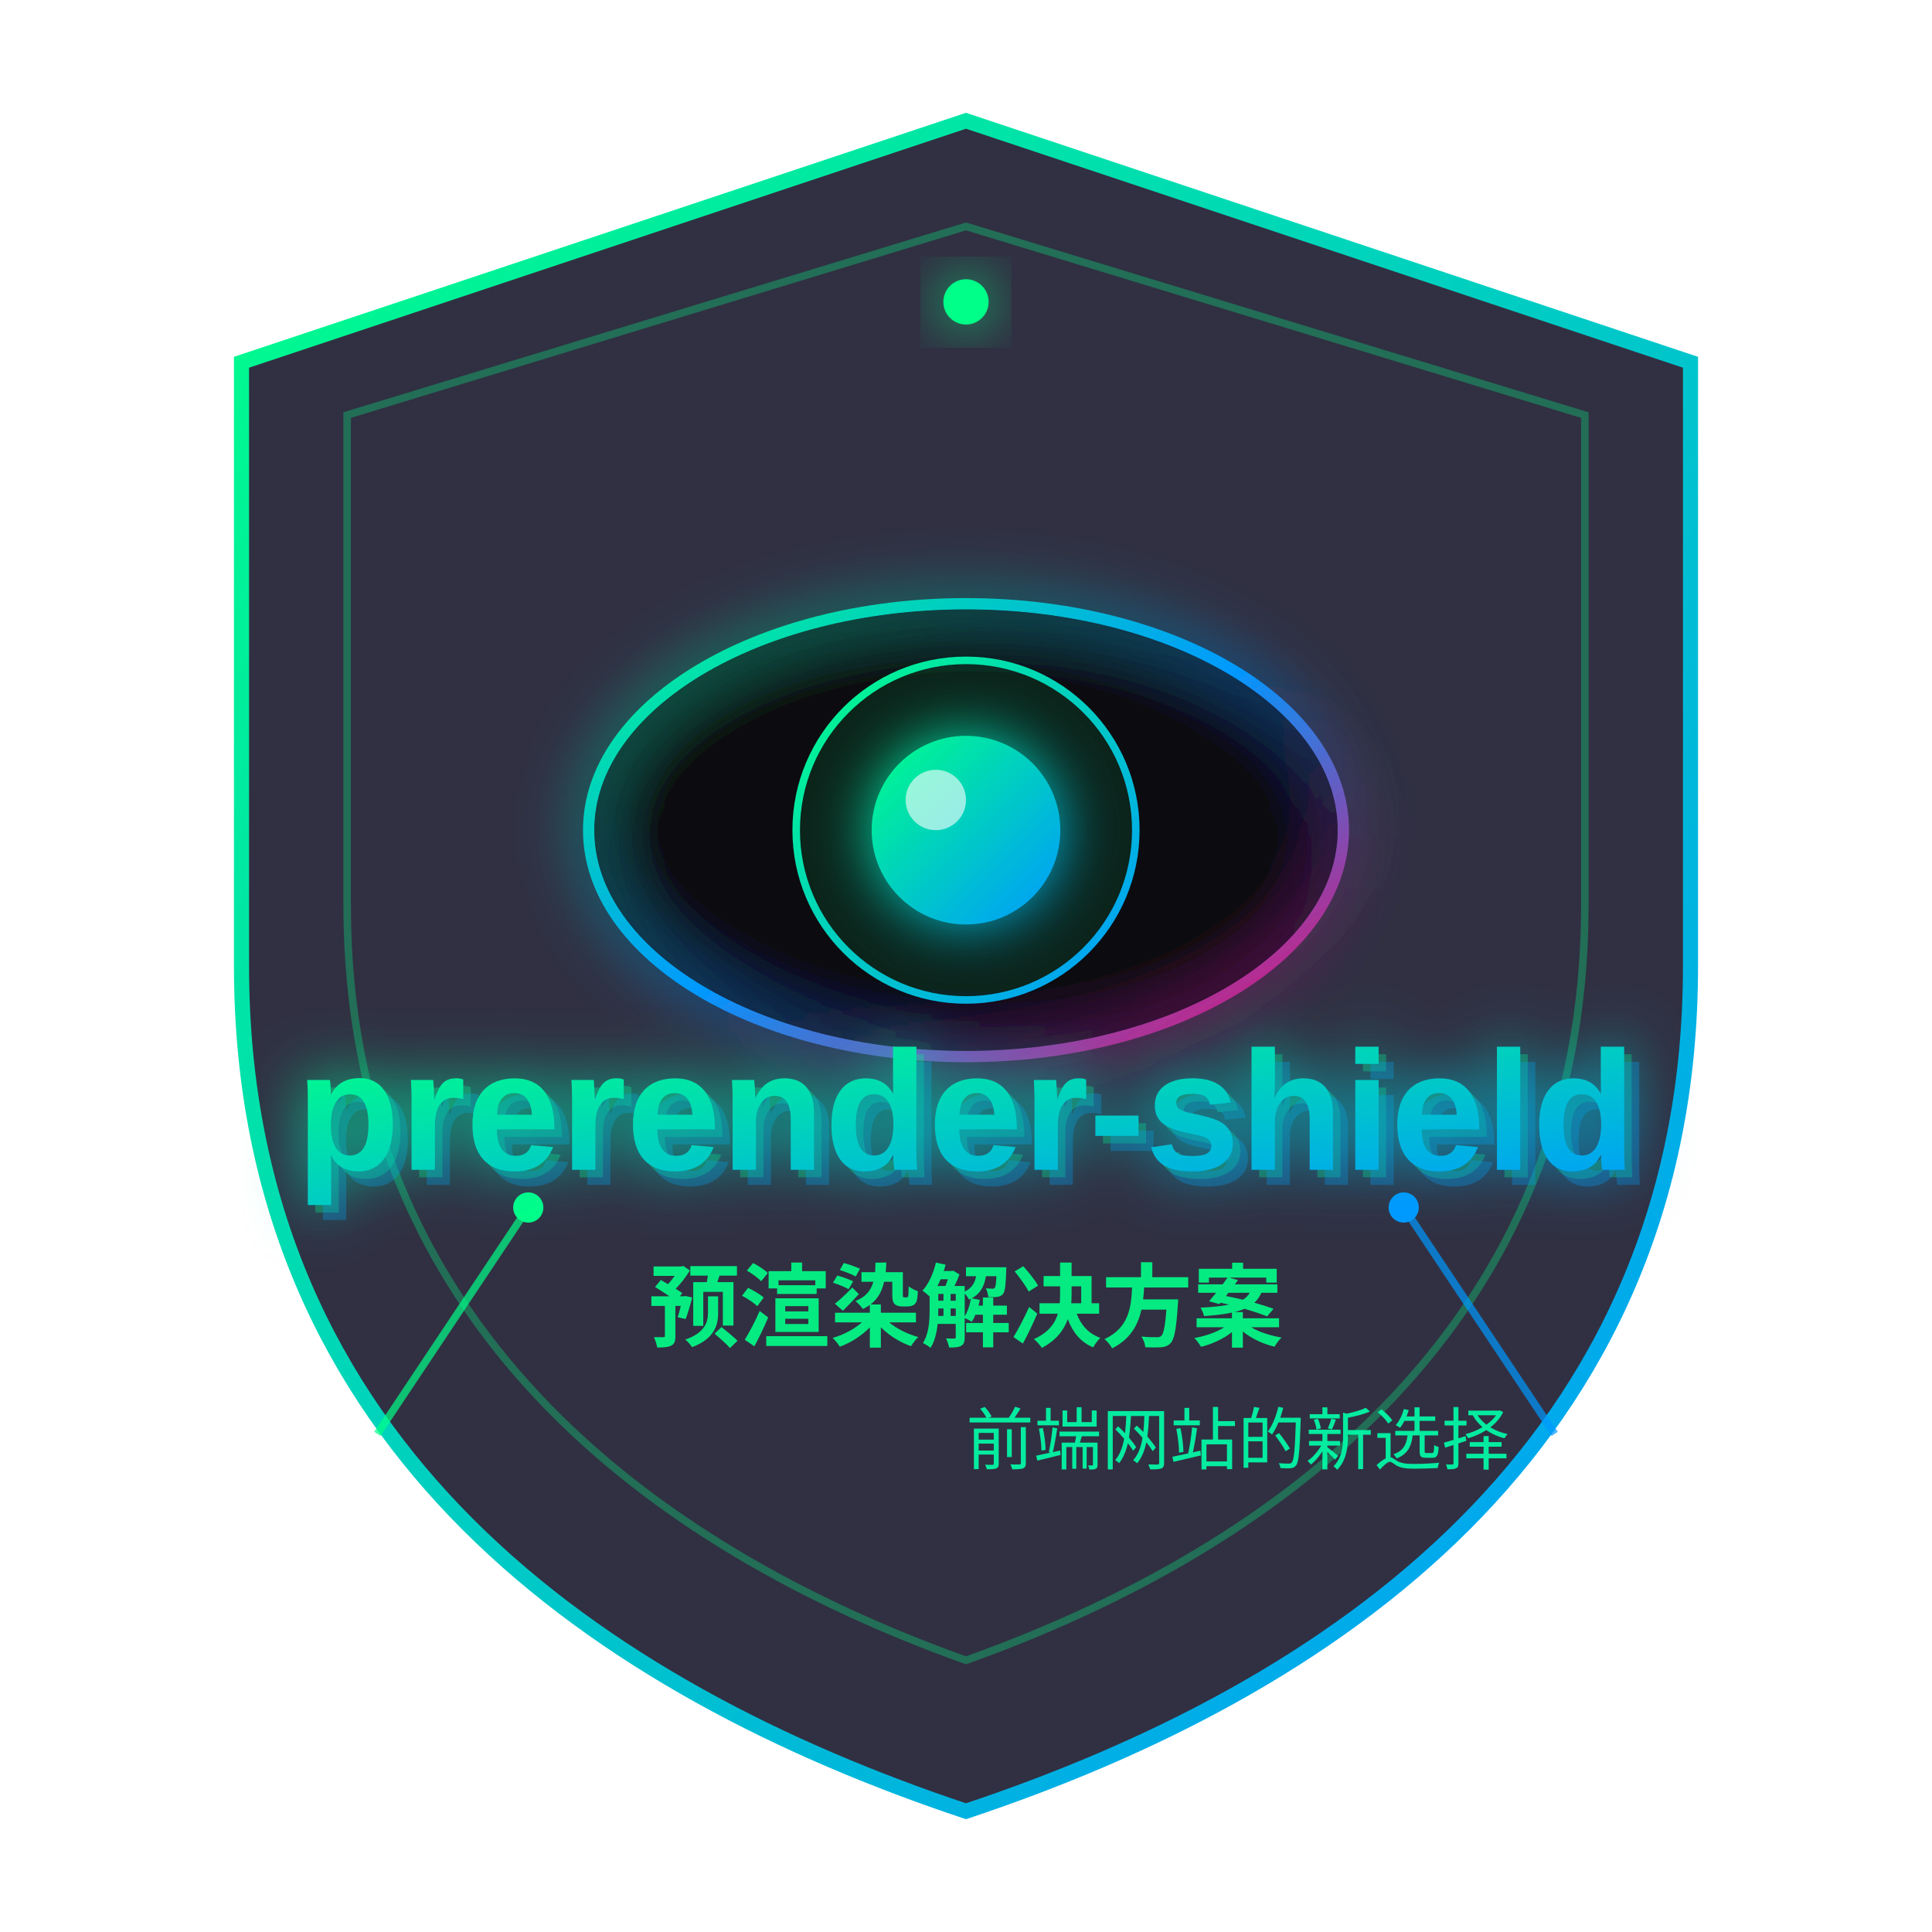
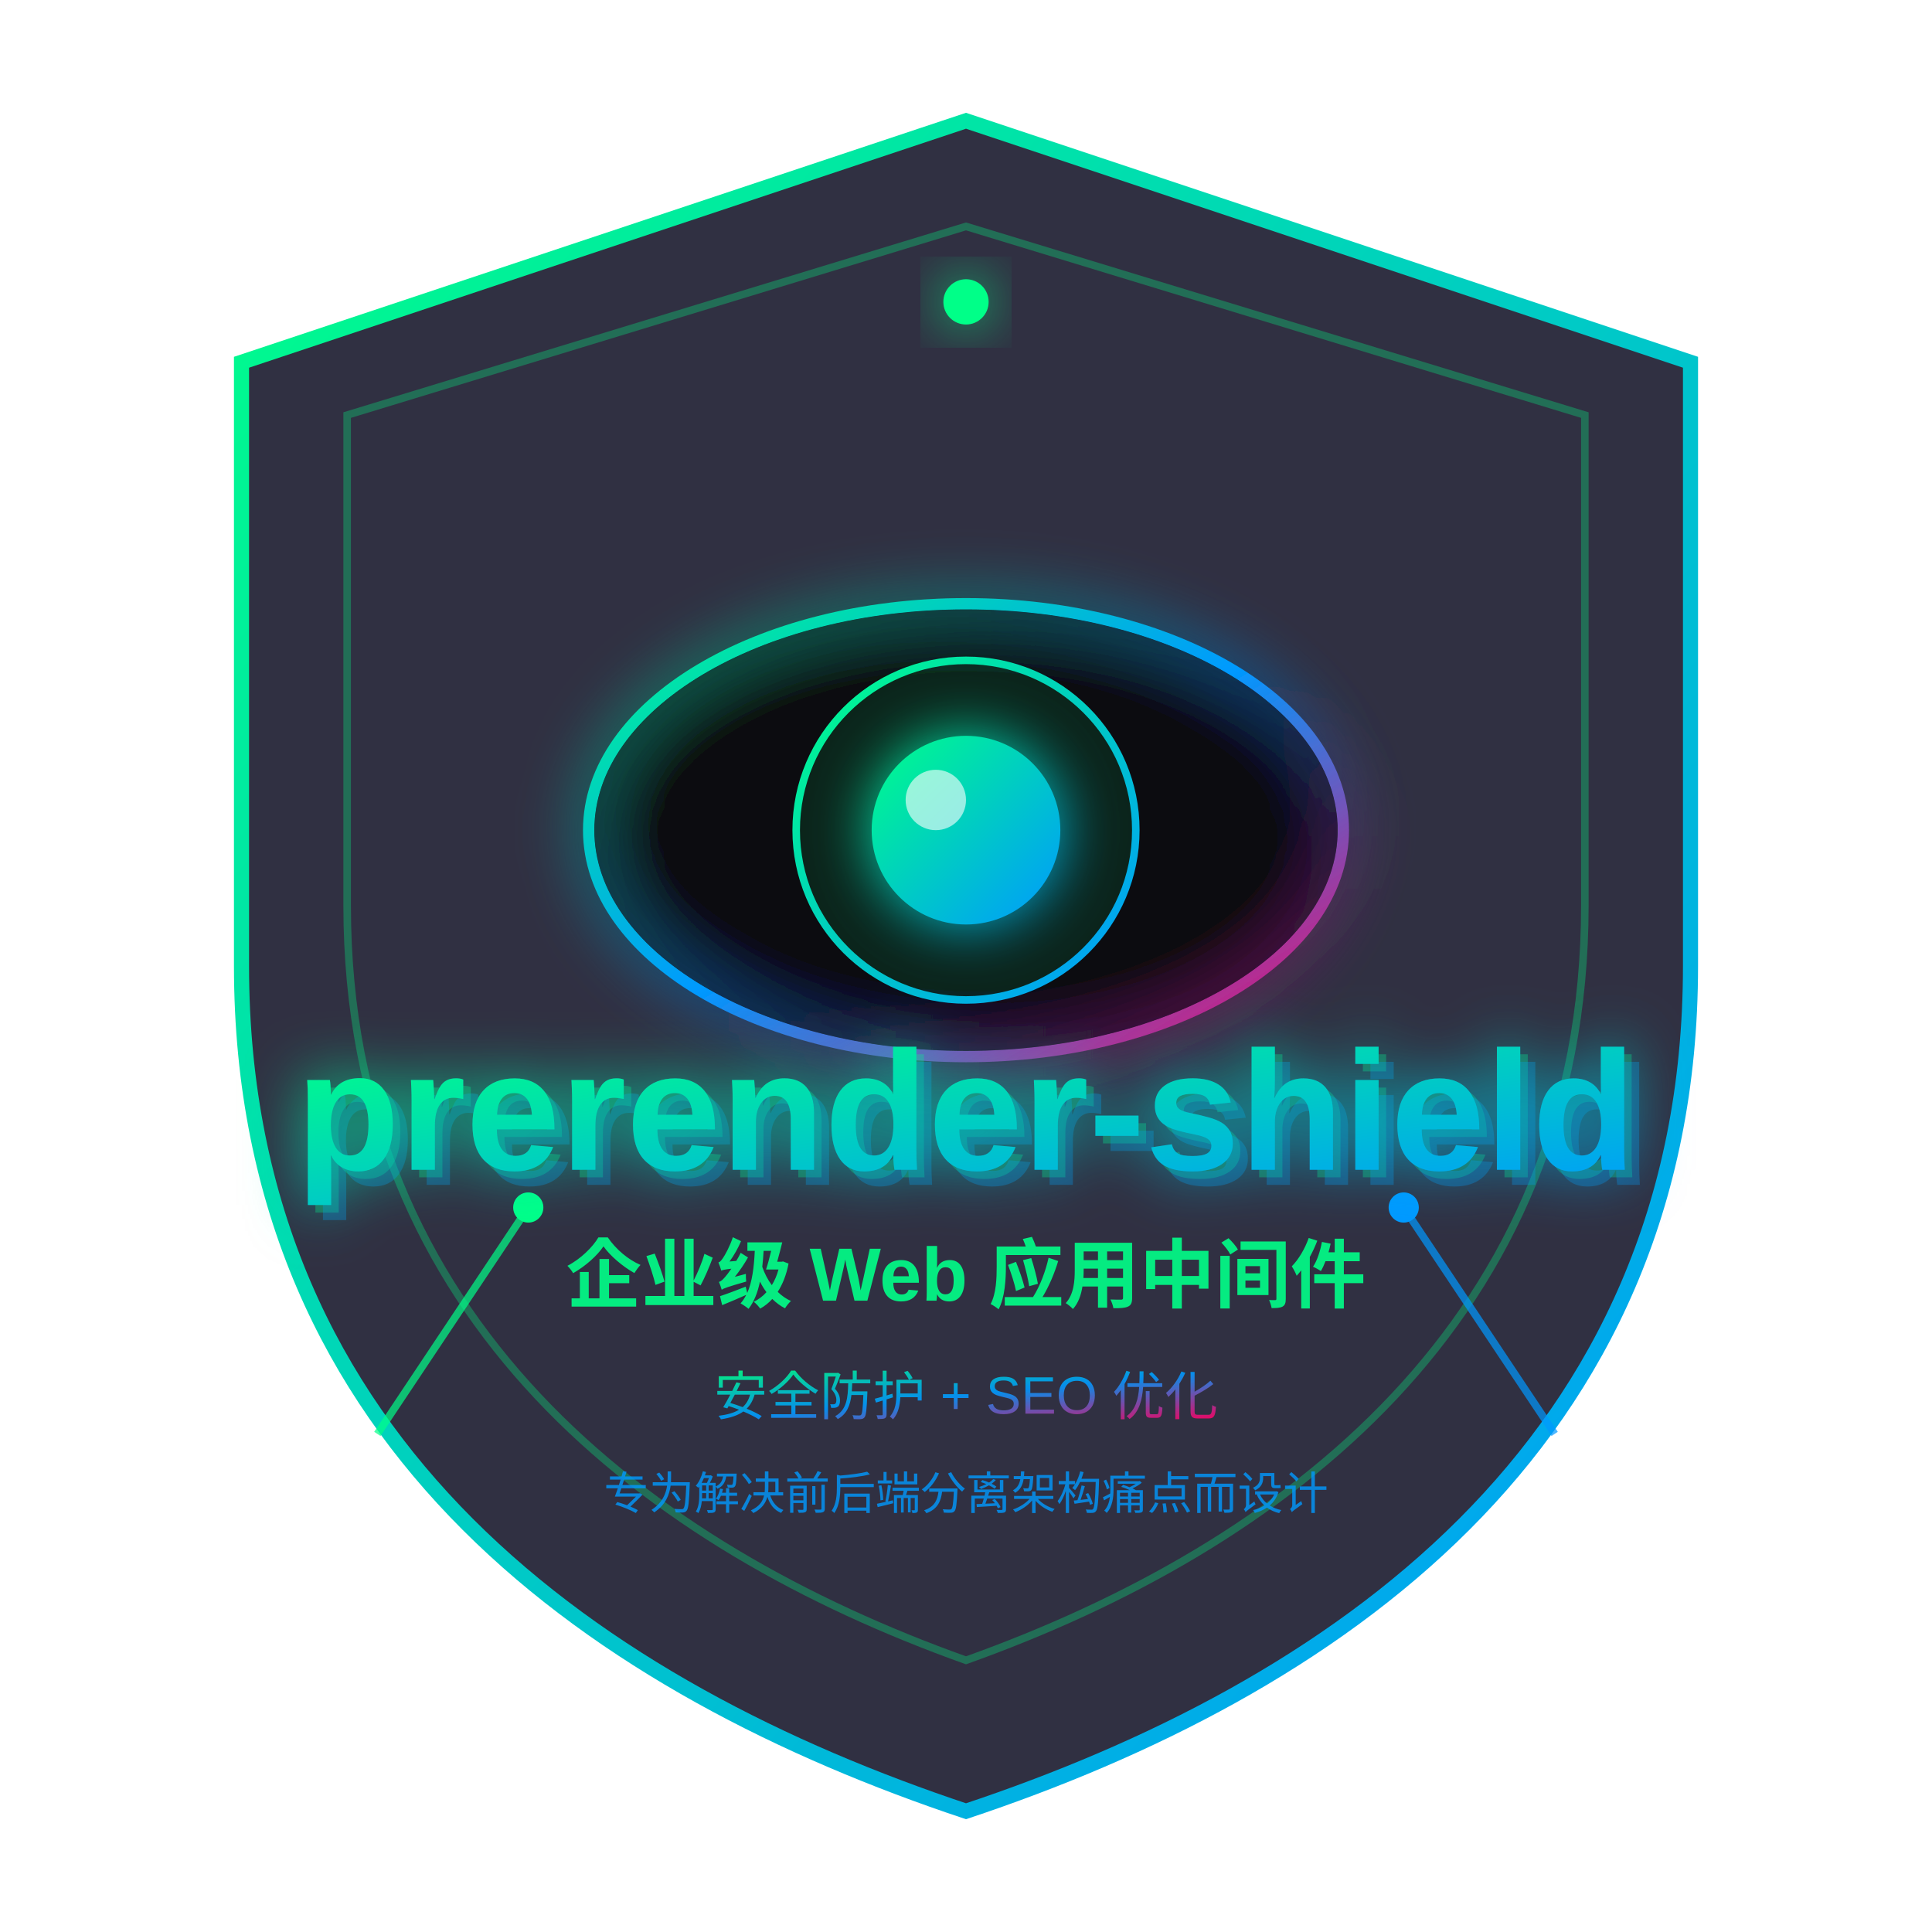
<svg xmlns="http://www.w3.org/2000/svg" viewBox="0 0 512 512">
  <defs>
    <linearGradient id="shieldGradient" x1="0%" y1="0%" x2="100%" y2="100%">
      <stop offset="0%" style="stop-color:#00ff88" />
      <stop offset="100%" style="stop-color:#0099ff" />
    </linearGradient>
    <linearGradient id="eyeGradient" x1="0%" y1="0%" x2="100%" y2="100%">
      <stop offset="0%" style="stop-color:#00ff88" />
      <stop offset="50%" style="stop-color:#0099ff" />
      <stop offset="100%" style="stop-color:#ff0066" />
    </linearGradient>
    <filter id="glow" x="-50%" y="-50%" width="200%" height="200%">
      <feGaussianBlur stdDeviation="8" result="coloredBlur" />
      <feMerge>
        <feMergeNode in="coloredBlur" />
        <feMergeNode in="SourceGraphic" />
      </feMerge>
    </filter>
  </defs>
  <path d="M256 32 L448 96 V256 C448 384 352 448 256 480 C160 448 64 384 64 256 V96 L256 32Z" fill="rgba(26, 26, 46, 0.9)" stroke="url(#shieldGradient)" stroke-width="4" />
  <path d="M256 60 L420 110 V240 C420 350 340 410 256 440 C172 410 92 350 92 240 V110 L256 60Z" fill="none" stroke="rgba(0, 255, 136, 0.3)" stroke-width="2" />
  <ellipse cx="256" cy="220" rx="100" ry="60" fill="rgba(0, 0, 0, 0.5)" stroke="url(#eyeGradient)" stroke-width="3" filter="url(#glow)" />
  <circle cx="256" cy="220" r="45" fill="rgba(0, 255, 136, 0.1)" stroke="url(#shieldGradient)" stroke-width="2" />
  <circle cx="256" cy="220" r="25" fill="url(#shieldGradient)" filter="url(#glow)" />
  <circle cx="248" cy="212" r="8" fill="rgba(255, 255, 255, 0.6)" />
  <line x1="140" y1="320" x2="100" y2="380" stroke="#00ff88" stroke-width="2" opacity="0.7" />
  <circle cx="140" cy="320" r="4" fill="#00ff88" />
  <line x1="372" y1="320" x2="412" y2="380" stroke="#0099ff" stroke-width="2" opacity="0.7" />
  <circle cx="372" cy="320" r="4" fill="#0099ff" />
  <circle cx="256" cy="80" r="6" fill="#00ff88" filter="url(#glow)" />
  <line x1="180" y1="390" x2="332" y2="390" stroke="url(#shieldGradient)" stroke-width="2" stroke-linecap="round" opacity="0.5" />
  <text x="256" y="310" font-family="Arial, sans-serif" font-size="45" font-weight="bold" fill="rgba(0, 153, 255, 0.3)" text-anchor="middle">prerender-shield</text>
  <text x="258" y="312" font-family="Arial, sans-serif" font-size="45" font-weight="bold" fill="rgba(0, 255, 136, 0.3)" text-anchor="middle">prerender-shield</text>
  <text x="260" y="314" font-family="Arial, sans-serif" font-size="45" font-weight="bold" fill="rgba(0, 153, 255, 0.3)" text-anchor="middle">prerender-shield</text>
  <text x="256" y="310" font-family="Arial, sans-serif" font-size="45" font-weight="bold" fill="url(#shieldGradient)" text-anchor="middle" filter="url(#glow)">prerender-shield</text>
-   <text x="256" y="355" font-family="Arial, sans-serif" font-size="24" font-weight="bold" fill="#00ff88" text-anchor="middle" opacity="0.9">预渲染解决方案</text>
-   <text x="400" y="388" font-family="Arial, sans-serif" font-size="18" fill="#00ffaa" text-anchor="end" opacity="0.9">前端网站的新选择</text>
+   <text x="256" y="345" font-family="Arial, sans-serif" font-size="20" font-weight="bold" fill="#00ff88" text-anchor="middle" opacity="0.9">企业级 Web 应用中间件</text>
+   <text x="256" y="375" font-family="Arial, sans-serif" font-size="14" fill="url(#eyeGradient)" text-anchor="middle" opacity="0.9">安全防护 + SEO 优化</text>
+   <text x="256" y="400" font-family="Arial, sans-serif" font-size="12" fill="#0099ff" text-anchor="middle" opacity="0.8">专为解决前后端分离架构痛点而设计</text>
</svg>
